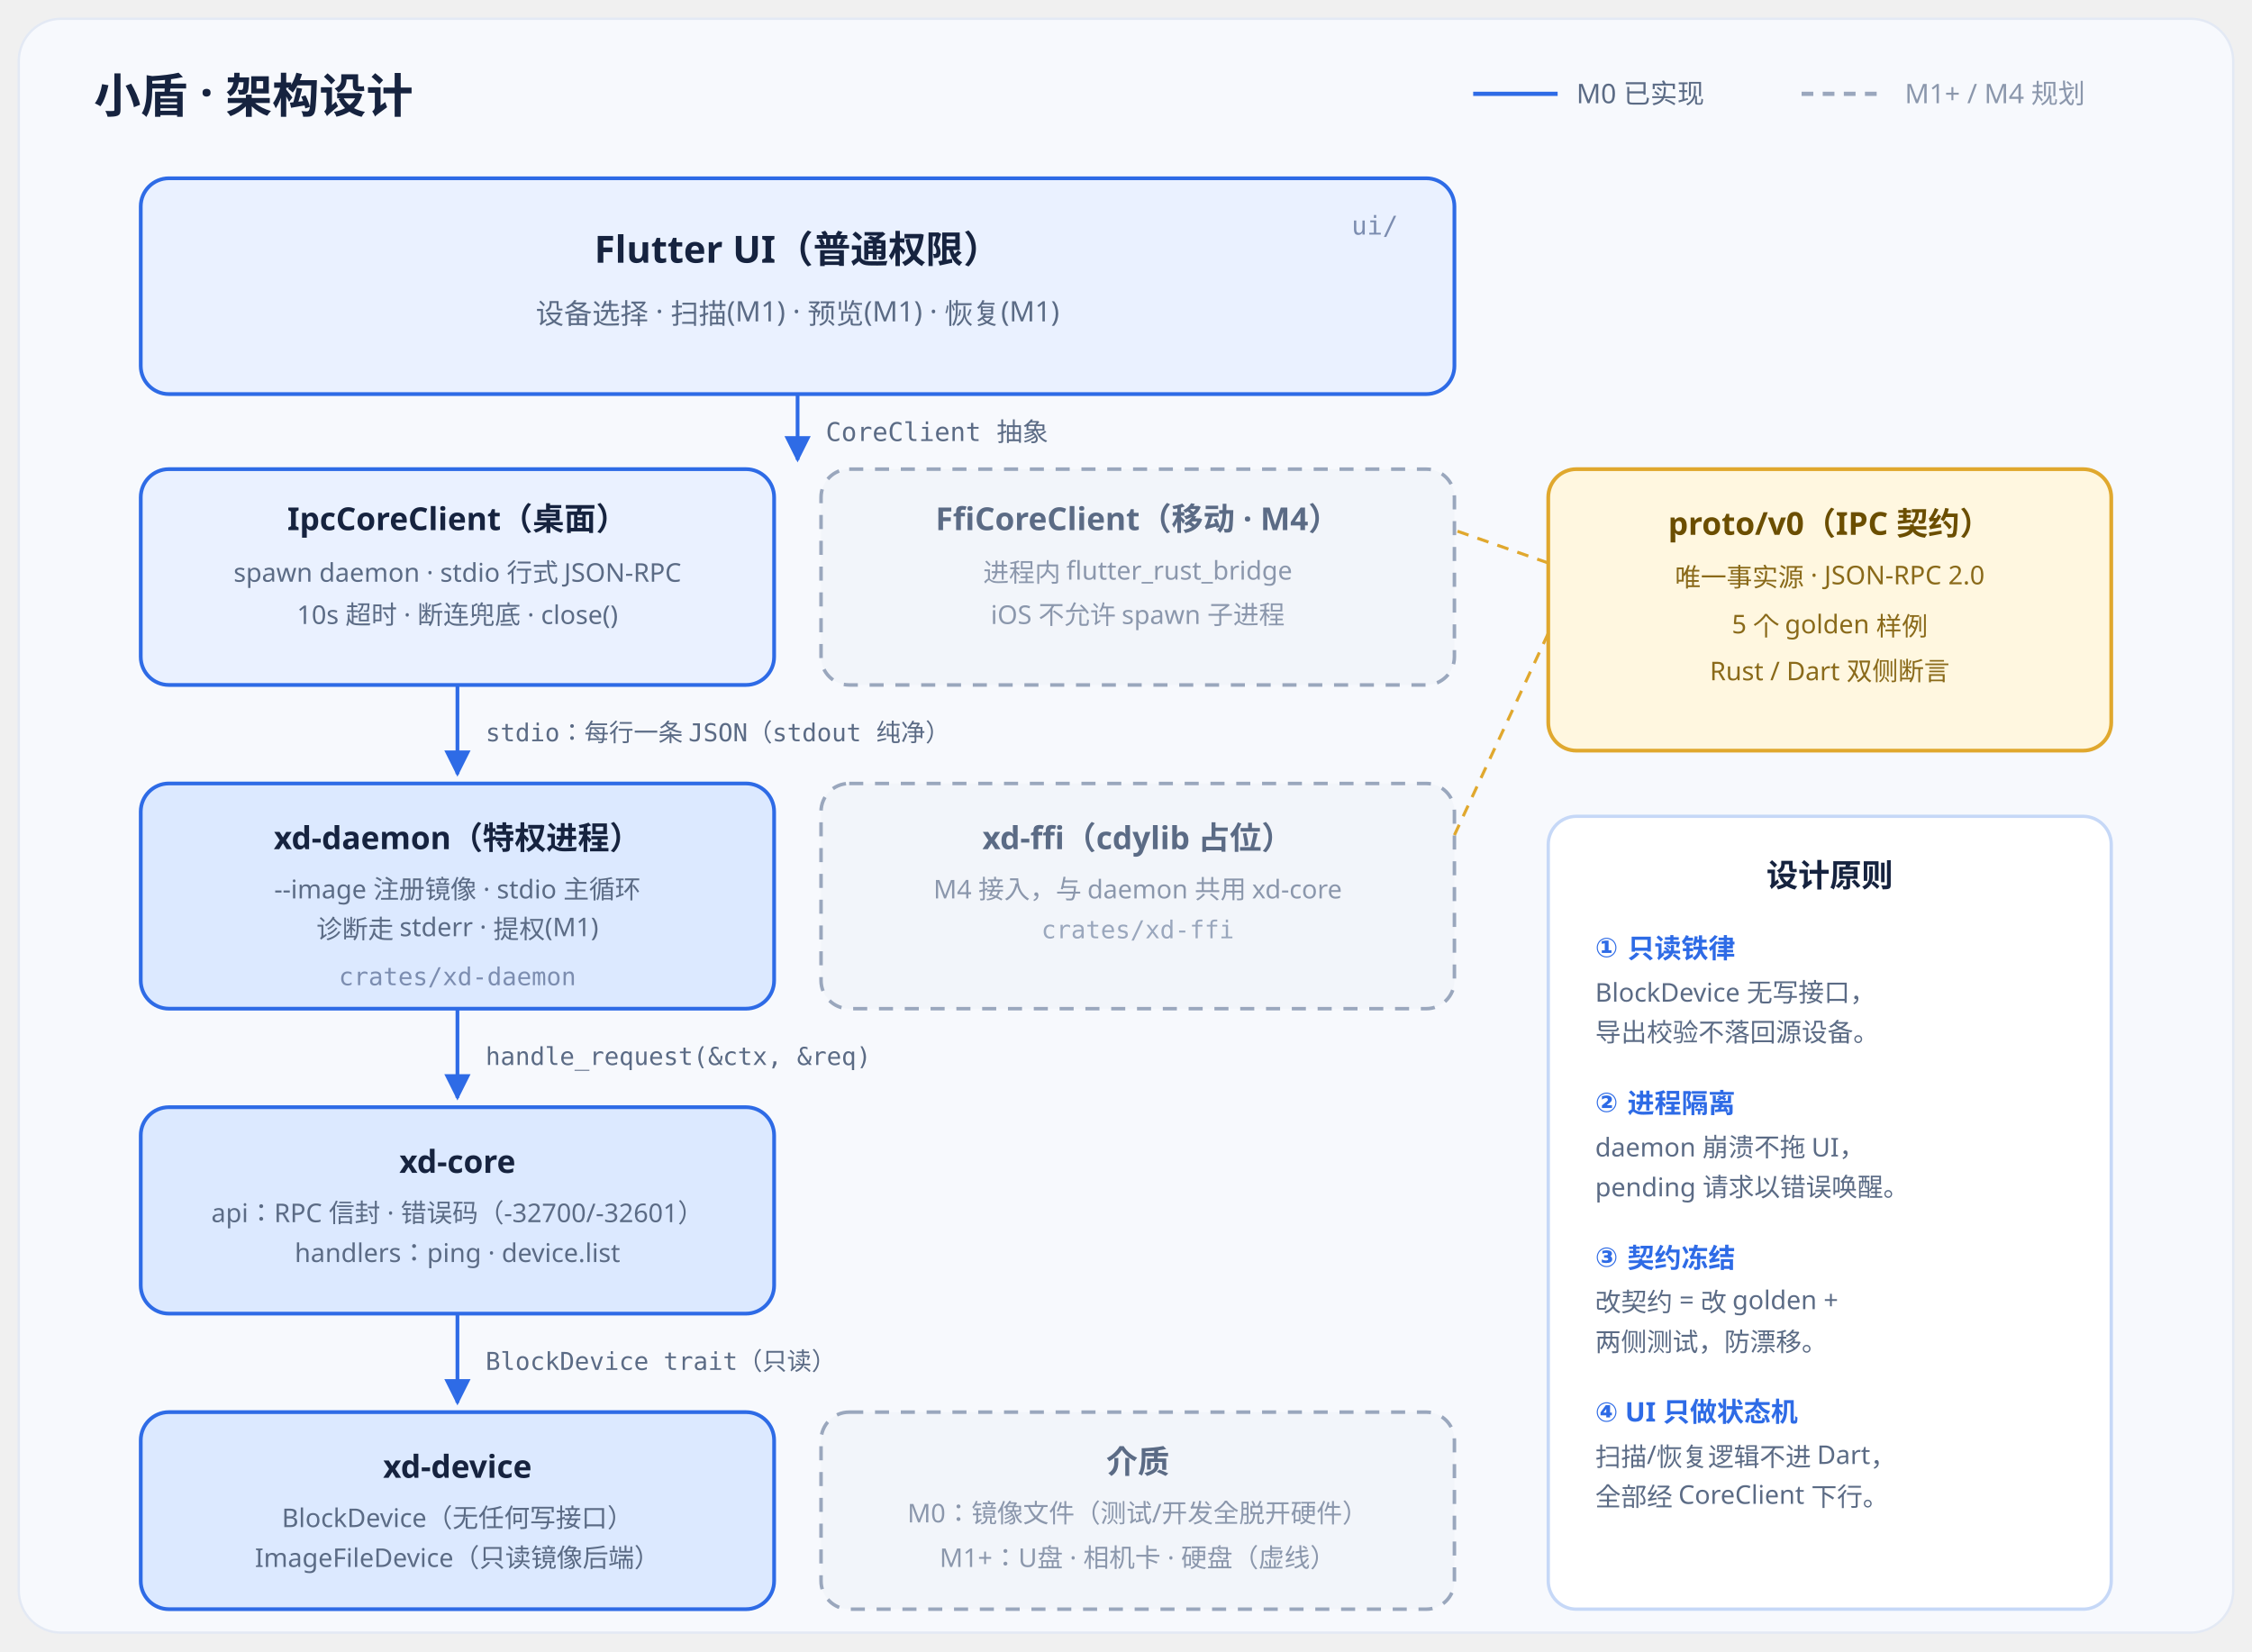
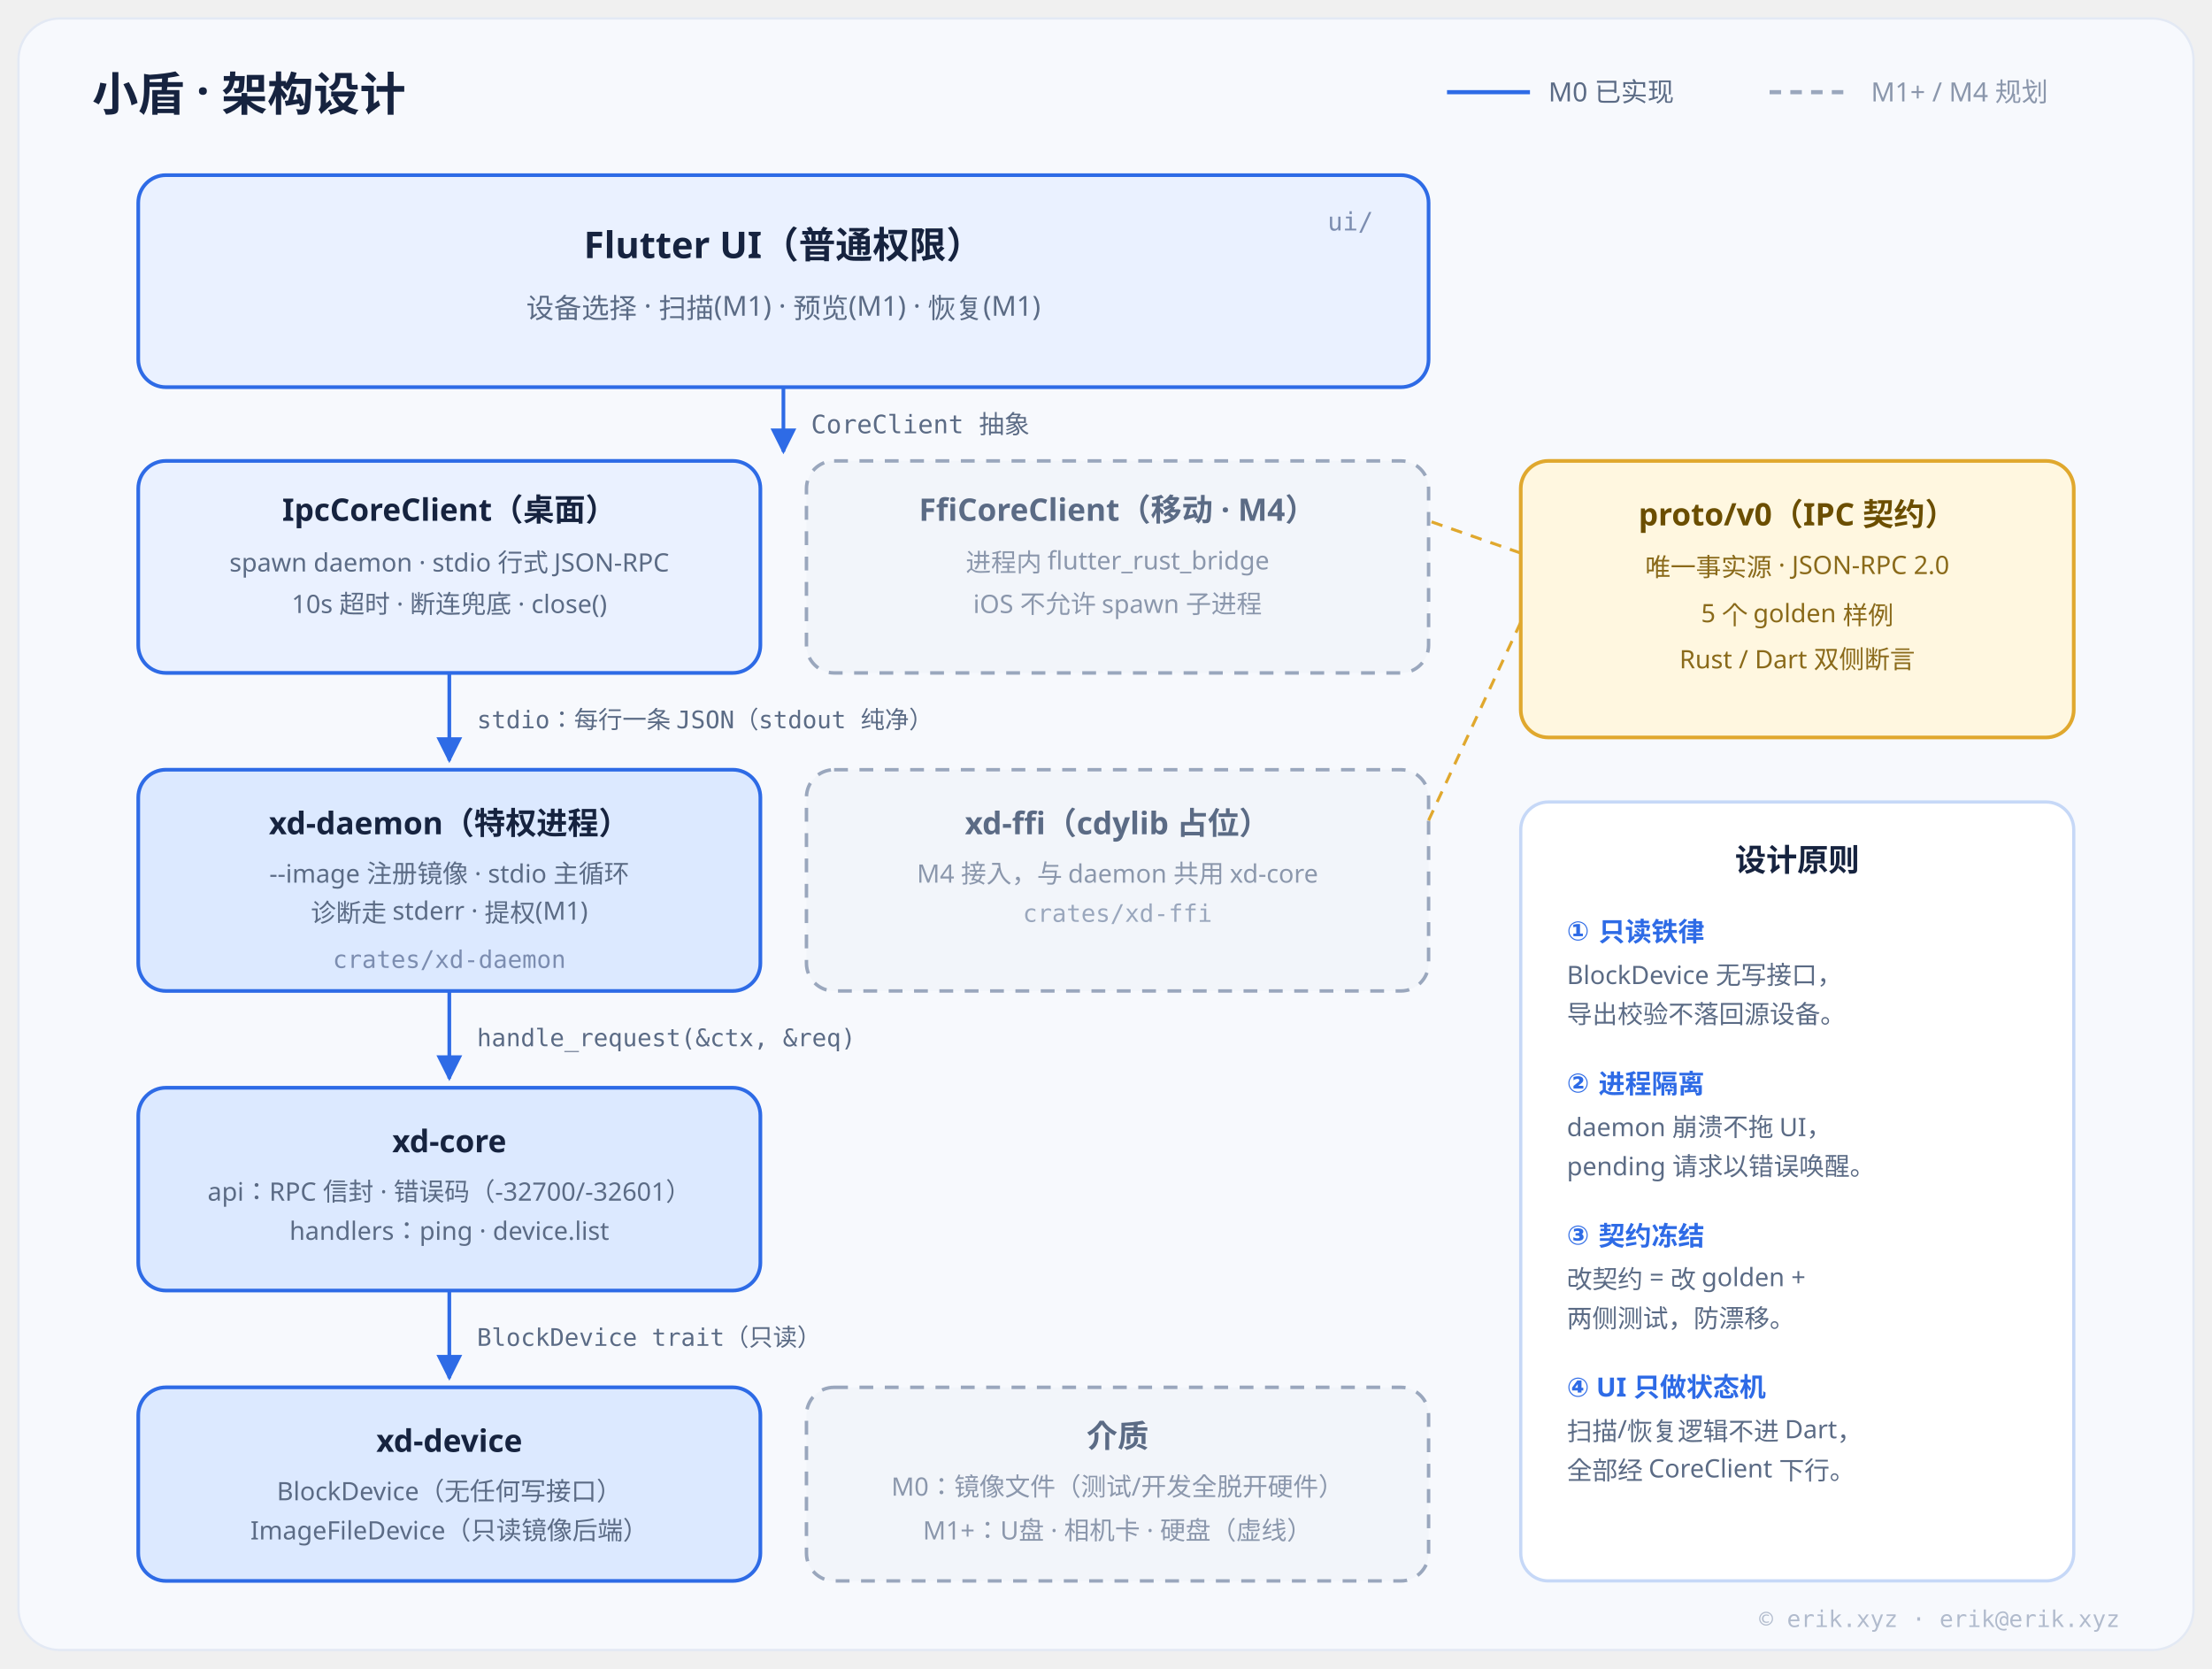
- <svg xmlns="http://www.w3.org/2000/svg" viewBox="0 0 960 704" width="960" height="704" role="img" aria-label="小盾架构设计：Flutter UI 经 CoreClient 抽象分桌面 IPC 与移动 FFI 两条通道，向下为 daemon、core、device 三层引擎，右侧为契约与设计原则">
+ <svg xmlns="http://www.w3.org/2000/svg" viewBox="0 0 960 724" width="960" height="724" role="img" aria-label="小盾架构设计：Flutter UI 经 CoreClient 抽象分桌面 IPC 与移动 FFI 两条通道，向下为 daemon、core、device 三层引擎，右侧为契约与设计原则">
  <defs>
    <marker id="arr" viewBox="0 0 10 10" refX="9" refY="5" markerWidth="7" markerHeight="7" orient="auto-start-reverse">
      <path d="M 0 0 L 10 5 L 0 10 Z" fill="#2E6BE6" />
    </marker>
    <marker id="arrGray" viewBox="0 0 10 10" refX="9" refY="5" markerWidth="7" markerHeight="7" orient="auto-start-reverse">
      <path d="M 0 0 L 10 5 L 0 10 Z" fill="#9AA7BD" />
    </marker>
  </defs>
-   <rect x="8" y="8" width="944" height="688" rx="18" fill="#F7F9FD" stroke="#E3E9F4" />
+   <rect x="8" y="8" width="944" height="708" rx="18" fill="#F7F9FD" stroke="#E3E9F4" />
  <text x="40" y="48" font-size="20" font-weight="700" fill="#16233F" font-family="system-ui, 'PingFang SC', 'Microsoft YaHei', sans-serif">小盾 · 架构设计</text>
  <line x1="628" y1="40" x2="664" y2="40" stroke="#2E6BE6" stroke-width="1.8" />
  <text x="672" y="44" font-size="11.5" fill="#5B6B85" font-family="system-ui, 'PingFang SC', sans-serif">M0 已实现</text>
  <line x1="768" y1="40" x2="804" y2="40" stroke="#9AA7BD" stroke-width="1.8" stroke-dasharray="5 4" />
  <text x="812" y="44" font-size="11.5" fill="#8B97AC" font-family="system-ui, 'PingFang SC', sans-serif">M1+ / M4 规划</text>
  <rect x="60" y="76" width="560" height="92" rx="12" fill="#EAF1FF" stroke="#2E6BE6" stroke-width="1.6" />
  <text x="340" y="112" font-size="16" font-weight="700" text-anchor="middle" fill="#16233F" font-family="system-ui, 'PingFang SC', sans-serif">Flutter UI（普通权限）</text>
  <text x="340" y="138" font-size="12" text-anchor="middle" fill="#5B6B85" font-family="system-ui, 'PingFang SC', sans-serif">设备选择 · 扫描(M1) · 预览(M1) · 恢复(M1)</text>
  <text x="596" y="100" font-size="11" text-anchor="end" fill="#7C8DB0" font-family="ui-monospace, monospace">ui/</text>
  <line x1="340" y1="168" x2="340" y2="196" stroke="#2E6BE6" stroke-width="1.6" marker-end="url(#arr)" />
  <text x="352" y="188" font-size="11" fill="#5B6B85" font-family="ui-monospace, monospace">CoreClient 抽象</text>
  <rect x="60" y="200" width="270" height="92" rx="12" fill="#EAF1FF" stroke="#2E6BE6" stroke-width="1.6" />
  <text x="195" y="226" font-size="13.5" font-weight="700" text-anchor="middle" fill="#16233F" font-family="system-ui, 'PingFang SC', sans-serif">IpcCoreClient（桌面）</text>
  <text x="195" y="248" font-size="11" text-anchor="middle" fill="#5B6B85" font-family="system-ui, 'PingFang SC', sans-serif">spawn daemon · stdio 行式 JSON-RPC</text>
  <text x="195" y="266" font-size="11" text-anchor="middle" fill="#5B6B85" font-family="system-ui, 'PingFang SC', sans-serif">10s 超时 · 断连兜底 · close()</text>
  <rect x="350" y="200" width="270" height="92" rx="12" fill="#F2F5FA" stroke="#9AA7BD" stroke-width="1.5" stroke-dasharray="6 5" />
  <text x="485" y="226" font-size="13.5" font-weight="700" text-anchor="middle" fill="#5B6B85" font-family="system-ui, 'PingFang SC', sans-serif">FfiCoreClient（移动 · M4）</text>
  <text x="485" y="248" font-size="11" text-anchor="middle" fill="#8B97AC" font-family="system-ui, 'PingFang SC', sans-serif">进程内 flutter_rust_bridge</text>
  <text x="485" y="266" font-size="11" text-anchor="middle" fill="#8B97AC" font-family="system-ui, 'PingFang SC', sans-serif">iOS 不允许 spawn 子进程</text>
  <line x1="195" y1="292" x2="195" y2="330" stroke="#2E6BE6" stroke-width="1.6" marker-end="url(#arr)" />
  <text x="207" y="316" font-size="10.5" fill="#5B6B85" font-family="ui-monospace, monospace">stdio：每行一条 JSON（stdout 纯净）</text>
  <rect x="60" y="334" width="270" height="96" rx="12" fill="#DCE9FF" stroke="#2E6BE6" stroke-width="1.6" />
  <text x="195" y="362" font-size="13.5" font-weight="700" text-anchor="middle" fill="#16233F" font-family="system-ui, 'PingFang SC', sans-serif">xd-daemon（特权进程）</text>
  <text x="195" y="383" font-size="11" text-anchor="middle" fill="#5B6B85" font-family="system-ui, 'PingFang SC', sans-serif">--image 注册镜像 · stdio 主循环</text>
  <text x="195" y="400" font-size="11" text-anchor="middle" fill="#5B6B85" font-family="system-ui, 'PingFang SC', sans-serif">诊断走 stderr · 提权(M1)</text>
  <text x="195" y="420" font-size="10.5" text-anchor="middle" fill="#7C8DB0" font-family="ui-monospace, monospace">crates/xd-daemon</text>
  <rect x="350" y="334" width="270" height="96" rx="12" fill="#F2F5FA" stroke="#9AA7BD" stroke-width="1.5" stroke-dasharray="6 5" />
  <text x="485" y="362" font-size="13.5" font-weight="700" text-anchor="middle" fill="#5B6B85" font-family="system-ui, 'PingFang SC', sans-serif">xd-ffi（cdylib 占位）</text>
  <text x="485" y="383" font-size="11" text-anchor="middle" fill="#8B97AC" font-family="system-ui, 'PingFang SC', sans-serif">M4 接入，与 daemon 共用 xd-core</text>
  <text x="485" y="400" font-size="10.5" text-anchor="middle" fill="#9AA7BD" font-family="ui-monospace, monospace">crates/xd-ffi</text>
  <line x1="195" y1="430" x2="195" y2="468" stroke="#2E6BE6" stroke-width="1.6" marker-end="url(#arr)" />
  <text x="207" y="454" font-size="10.5" fill="#5B6B85" font-family="ui-monospace, monospace">handle_request(&amp;ctx, &amp;req)</text>
  <rect x="60" y="472" width="270" height="88" rx="12" fill="#DCE9FF" stroke="#2E6BE6" stroke-width="1.6" />
  <text x="195" y="500" font-size="13.5" font-weight="700" text-anchor="middle" fill="#16233F" font-family="system-ui, 'PingFang SC', sans-serif">xd-core</text>
  <text x="195" y="521" font-size="11" text-anchor="middle" fill="#5B6B85" font-family="system-ui, 'PingFang SC', sans-serif">api：RPC 信封 · 错误码（-32700/-32601）</text>
  <text x="195" y="538" font-size="11" text-anchor="middle" fill="#5B6B85" font-family="system-ui, 'PingFang SC', sans-serif">handlers：ping · device.list</text>
  <line x1="195" y1="560" x2="195" y2="598" stroke="#2E6BE6" stroke-width="1.6" marker-end="url(#arr)" />
  <text x="207" y="584" font-size="10.5" fill="#5B6B85" font-family="ui-monospace, monospace">BlockDevice trait（只读）</text>
  <rect x="60" y="602" width="270" height="84" rx="12" fill="#DCE9FF" stroke="#2E6BE6" stroke-width="1.6" />
  <text x="195" y="630" font-size="13.5" font-weight="700" text-anchor="middle" fill="#16233F" font-family="system-ui, 'PingFang SC', sans-serif">xd-device</text>
  <text x="195" y="651" font-size="11" text-anchor="middle" fill="#5B6B85" font-family="system-ui, 'PingFang SC', sans-serif">BlockDevice（无任何写接口）</text>
  <text x="195" y="668" font-size="11" text-anchor="middle" fill="#5B6B85" font-family="system-ui, 'PingFang SC', sans-serif">ImageFileDevice（只读镜像后端）</text>
  <rect x="350" y="602" width="270" height="84" rx="12" fill="#F2F5FA" stroke="#9AA7BD" stroke-width="1.5" stroke-dasharray="6 5" />
  <text x="485" y="628" font-size="13.5" font-weight="700" text-anchor="middle" fill="#5B6B85" font-family="system-ui, 'PingFang SC', sans-serif">介质</text>
  <text x="485" y="649" font-size="11" text-anchor="middle" fill="#8B97AC" font-family="system-ui, 'PingFang SC', sans-serif">M0：镜像文件（测试/开发全脱开硬件）</text>
  <text x="485" y="668" font-size="11" text-anchor="middle" fill="#8B97AC" font-family="system-ui, 'PingFang SC', sans-serif">M1+：U盘 · 相机卡 · 硬盘（虚线）</text>
  <rect x="660" y="200" width="240" height="120" rx="12" fill="#FFF7E0" stroke="#E0A82E" stroke-width="1.6" />
  <text x="780" y="228" font-size="13.5" font-weight="700" text-anchor="middle" fill="#6B4E00" font-family="system-ui, 'PingFang SC', sans-serif">proto/v0（IPC 契约）</text>
  <text x="780" y="250" font-size="11" text-anchor="middle" fill="#8A6A1A" font-family="system-ui, 'PingFang SC', sans-serif">唯一事实源 · JSON-RPC 2.0</text>
  <text x="780" y="270" font-size="11" text-anchor="middle" fill="#8A6A1A" font-family="system-ui, 'PingFang SC', sans-serif">5 个 golden 样例</text>
  <text x="780" y="290" font-size="11" text-anchor="middle" fill="#8A6A1A" font-family="system-ui, 'PingFang SC', sans-serif">Rust / Dart 双侧断言</text>
  <line x1="660" y1="240" x2="620" y2="226" stroke="#E0A82E" stroke-width="1.3" stroke-dasharray="5 4" />
  <line x1="660" y1="270" x2="620" y2="356" stroke="#E0A82E" stroke-width="1.3" stroke-dasharray="5 4" />
  <rect x="660" y="348" width="240" height="338" rx="12" fill="#FFFFFF" stroke="#C6D8F7" stroke-width="1.4" />
  <text x="780" y="378" font-size="13.5" font-weight="700" text-anchor="middle" fill="#16233F" font-family="system-ui, 'PingFang SC', sans-serif">设计原则</text>
  <text x="680" y="408" font-size="11.5" fill="#2E6BE6" font-weight="700" font-family="system-ui, 'PingFang SC', sans-serif">① 只读铁律</text>
  <text x="680" y="427" font-size="11" fill="#5B6B85" font-family="system-ui, 'PingFang SC', sans-serif">BlockDevice 无写接口，</text>
  <text x="680" y="444" font-size="11" fill="#5B6B85" font-family="system-ui, 'PingFang SC', sans-serif">导出校验不落回源设备。</text>
  <text x="680" y="474" font-size="11.5" fill="#2E6BE6" font-weight="700" font-family="system-ui, 'PingFang SC', sans-serif">② 进程隔离</text>
  <text x="680" y="493" font-size="11" fill="#5B6B85" font-family="system-ui, 'PingFang SC', sans-serif">daemon 崩溃不拖 UI，</text>
  <text x="680" y="510" font-size="11" fill="#5B6B85" font-family="system-ui, 'PingFang SC', sans-serif">pending 请求以错误唤醒。</text>
  <text x="680" y="540" font-size="11.5" fill="#2E6BE6" font-weight="700" font-family="system-ui, 'PingFang SC', sans-serif">③ 契约冻结</text>
  <text x="680" y="559" font-size="11" fill="#5B6B85" font-family="system-ui, 'PingFang SC', sans-serif">改契约 = 改 golden +</text>
  <text x="680" y="576" font-size="11" fill="#5B6B85" font-family="system-ui, 'PingFang SC', sans-serif">两侧测试，防漂移。</text>
  <text x="680" y="606" font-size="11.5" fill="#2E6BE6" font-weight="700" font-family="system-ui, 'PingFang SC', sans-serif">④ UI 只做状态机</text>
  <text x="680" y="625" font-size="11" fill="#5B6B85" font-family="system-ui, 'PingFang SC', sans-serif">扫描/恢复逻辑不进 Dart，</text>
  <text x="680" y="642" font-size="11" fill="#5B6B85" font-family="system-ui, 'PingFang SC', sans-serif">全部经 CoreClient 下行。</text>
+   <text x="920" y="706" font-size="10" text-anchor="end" fill="#9AA7BD" opacity="0.75" font-family="ui-monospace, monospace">© erik.xyz · erik@erik.xyz</text>
</svg>
